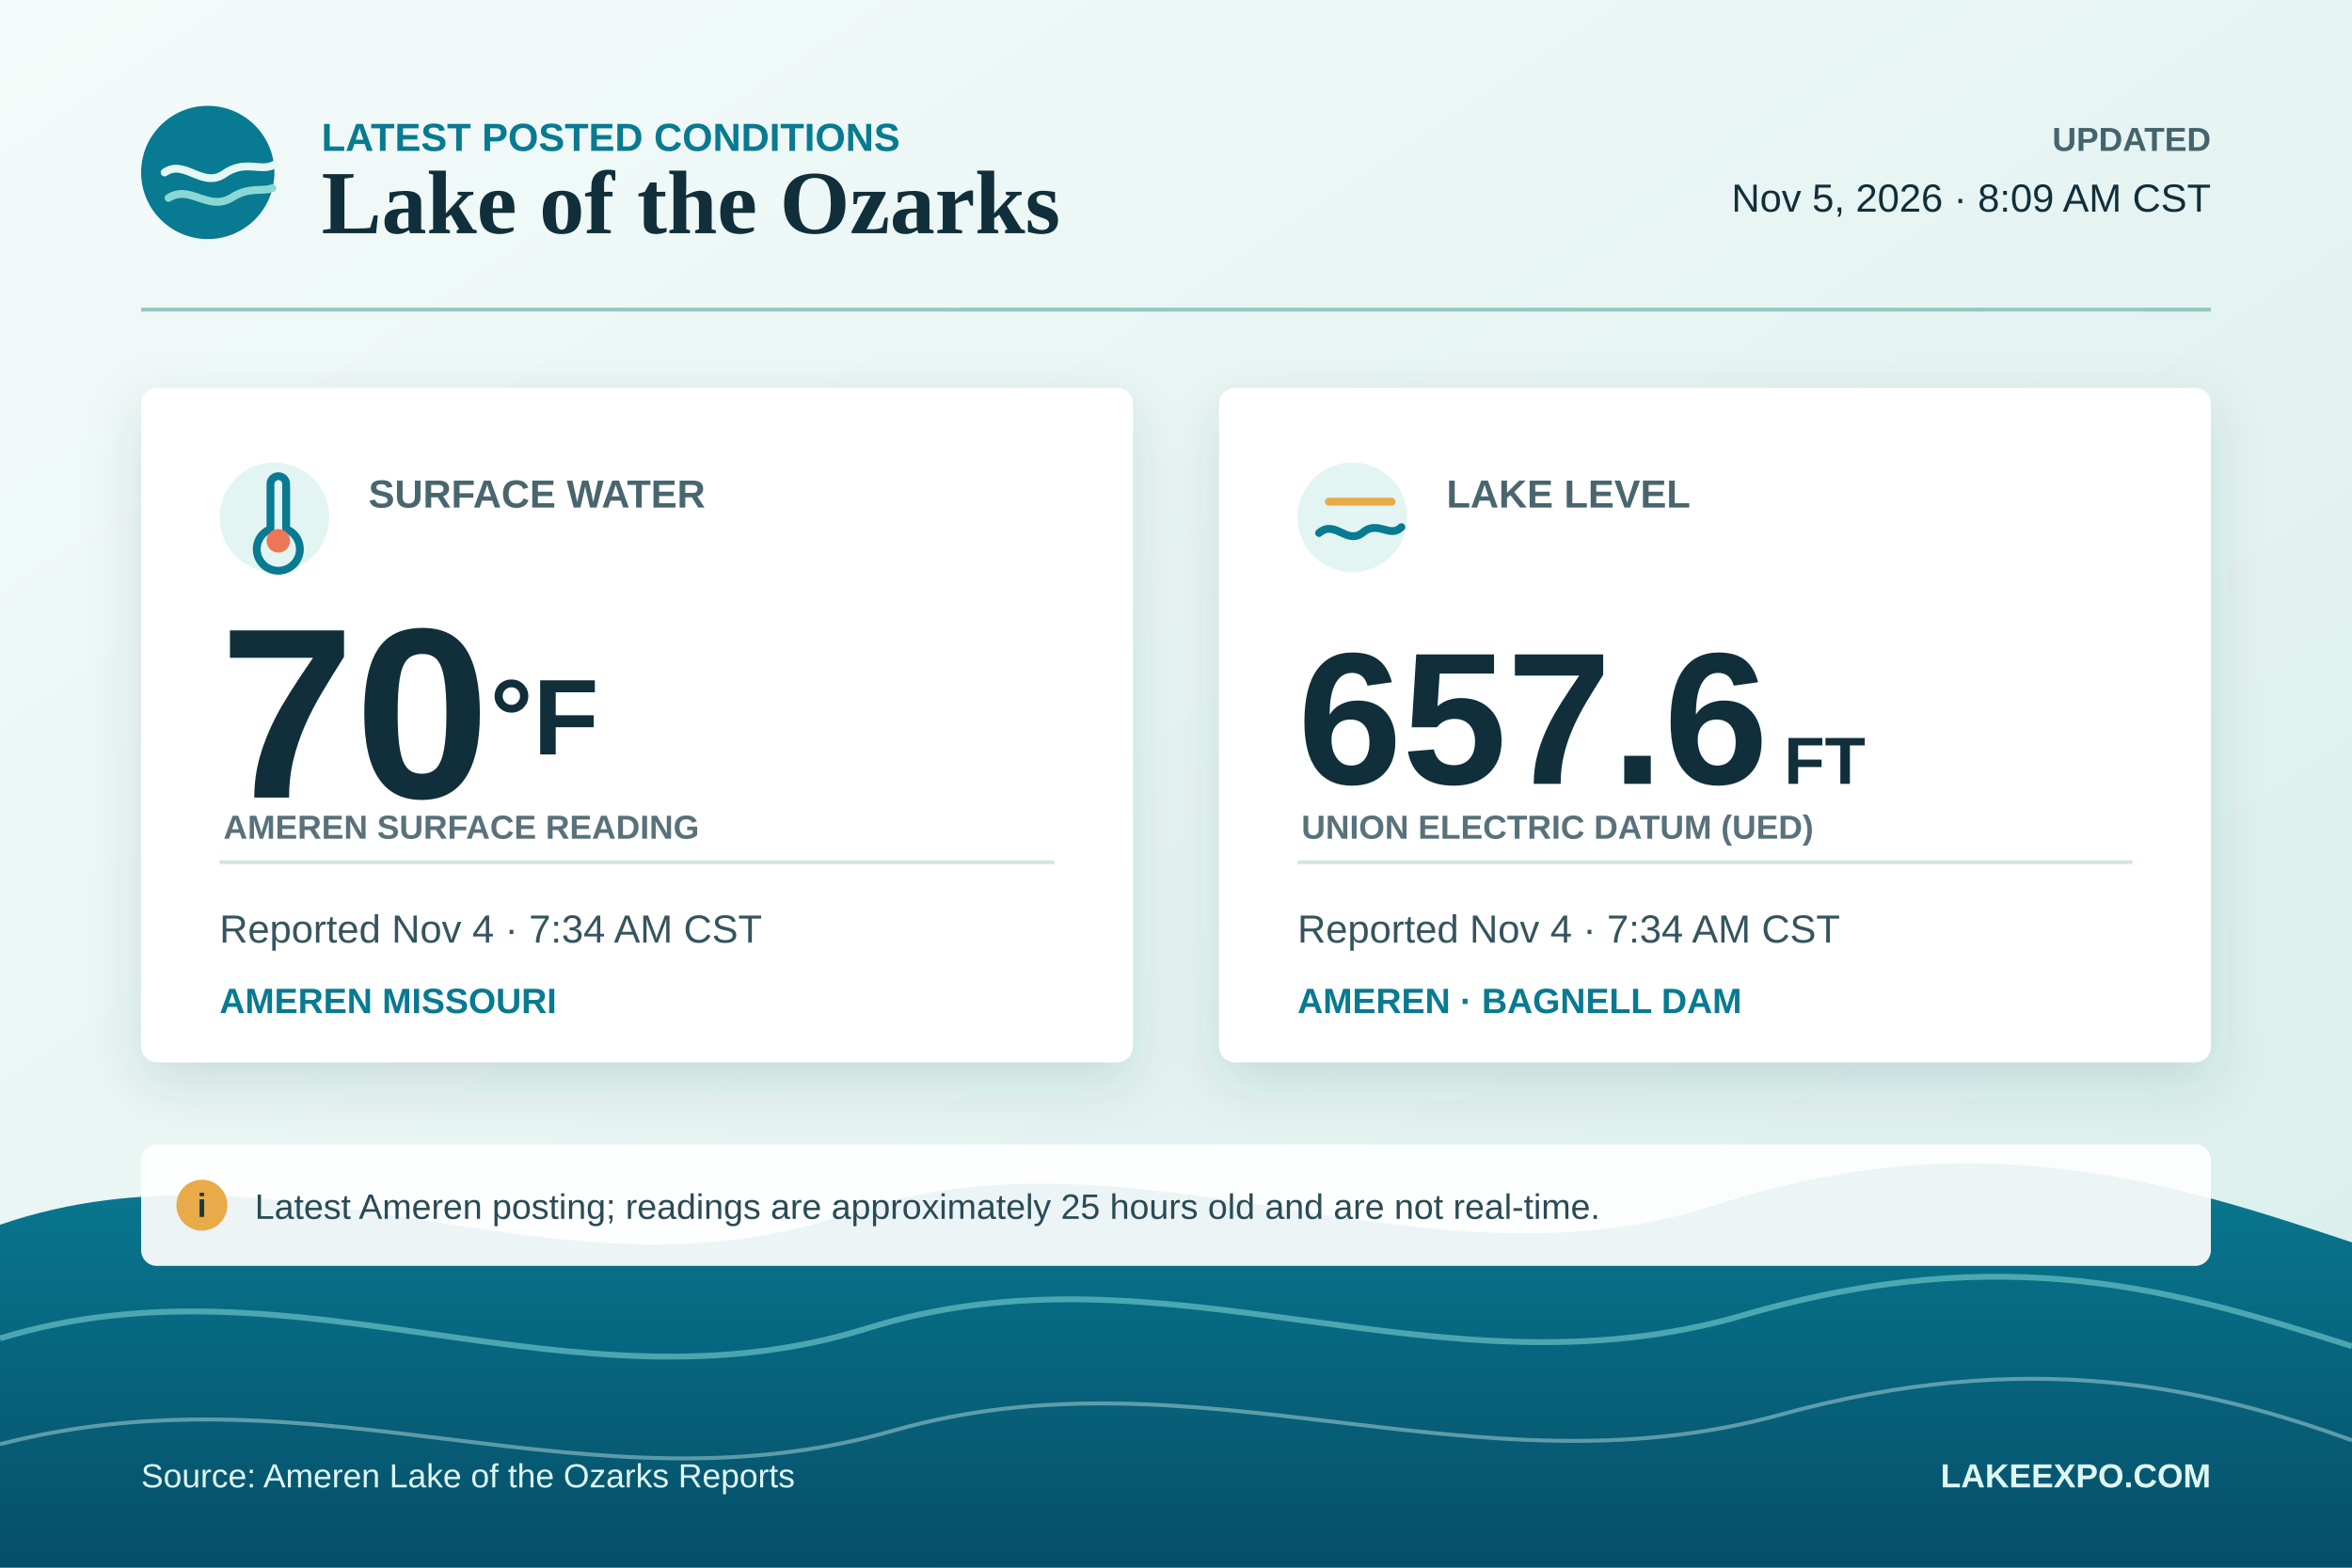
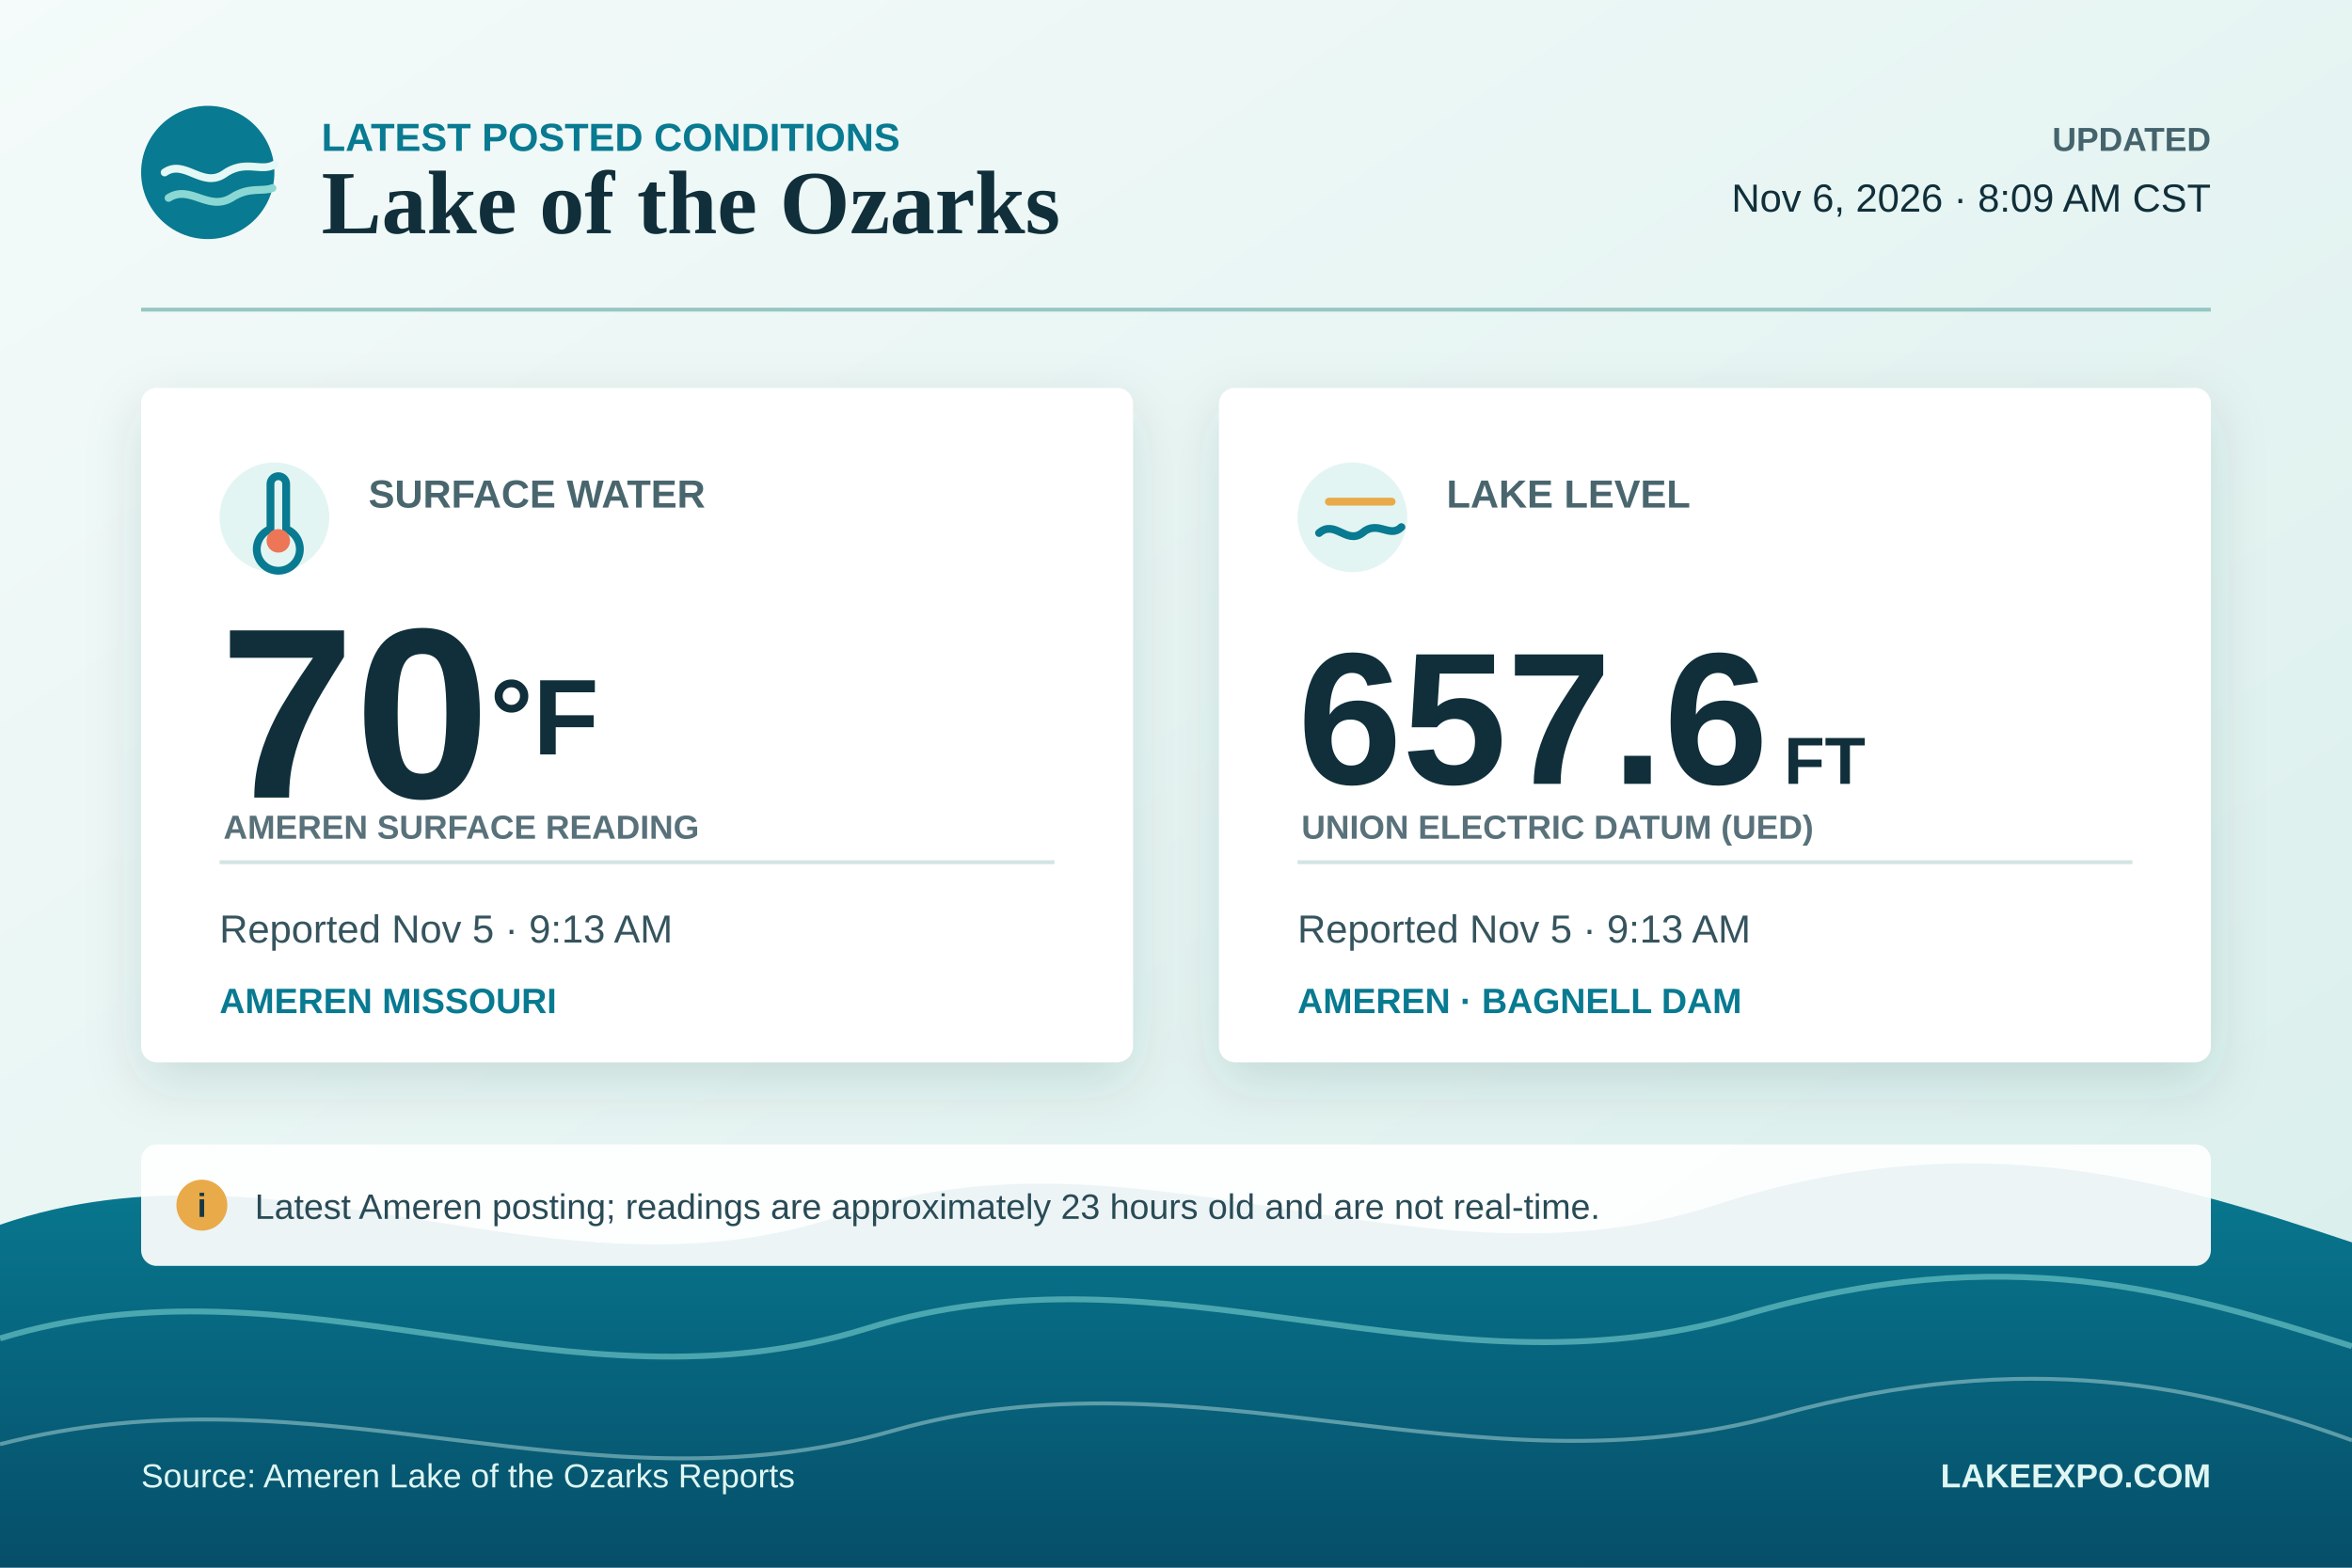
<svg xmlns="http://www.w3.org/2000/svg" width="1200" height="800" viewBox="0 0 1200 800" role="img" aria-labelledby="title desc">
  <defs>
    <linearGradient id="background" x1="0" y1="0" x2="1" y2="1">
      <stop offset="0" stop-color="#f4fbfa" />
      <stop offset="1" stop-color="#d8eeeb" />
    </linearGradient>
    <linearGradient id="lake" x1="0" y1="0" x2="0" y2="1">
      <stop offset="0" stop-color="#087a91" />
      <stop offset="1" stop-color="#064e69" />
    </linearGradient>
    <filter id="shadow" x="-10%" y="-15%" width="120%" height="140%">
      <feDropShadow dx="0" dy="10" stdDeviation="14" flood-color="#07394a" flood-opacity="0.14" />
    </filter>
  </defs>
  <rect width="1200" height="800" fill="url(#background)" />
  <path d="M0 625 C145 575 285 670 430 620 C580 568 725 664 875 615 C1010 571 1110 604 1200 634 L1200 800 L0 800 Z" fill="url(#lake)" />
  <path d="M0 683 C150 637 291 725 442 678 C595 630 733 717 890 671 C1024 632 1112 659 1200 687" fill="none" stroke="#78d0ce" stroke-width="3" opacity="0.6" />
  <path d="M0 737 C162 695 300 775 456 730 C610 686 752 765 908 722 C1035 687 1126 708 1200 735" fill="none" stroke="#d4f3ef" stroke-width="2" opacity="0.42" />
  <g transform="translate(72 54)">
    <circle cx="34" cy="34" r="34" fill="#087a91" />
    <path d="M12 34 C22 27 31 42 42 35 C53 27 61 34 68 30" fill="none" stroke="#e4f8f5" stroke-width="4" stroke-linecap="round" />
    <path d="M14 47 C25 40 34 54 46 47 C55 41 62 44 67 42" fill="none" stroke="#8bd7d3" stroke-width="4" stroke-linecap="round" />
    <text x="92" y="23" font-family="Arial, Helvetica, sans-serif" font-size="20" font-weight="700" fill="#087a91">LATEST POSTED CONDITIONS</text>
    <text x="92" y="65" font-family="Georgia, 'Times New Roman', serif" font-size="46" font-weight="700" fill="#102f3a">Lake of the Ozarks</text>
    <text x="1056" y="23" text-anchor="end" font-family="Arial, Helvetica, sans-serif" font-size="17" font-weight="700" fill="#45636c">UPDATED</text>
-     <text x="1056" y="54" text-anchor="end" font-family="Arial, Helvetica, sans-serif" font-size="20" fill="#102f3a">Nov 5, 2026 · 8:09 AM CST</text>
+     <text x="1056" y="54" text-anchor="end" font-family="Arial, Helvetica, sans-serif" font-size="20" fill="#102f3a">Nov 6, 2026 · 8:09 AM CST</text>
  </g>
  <line x1="72" y1="158" x2="1128" y2="158" stroke="#97c7c3" stroke-width="2" />
  <g filter="url(#shadow)">
    <rect x="72" y="198" width="506" height="344" rx="8" fill="#ffffff" />
    <rect x="622" y="198" width="506" height="344" rx="8" fill="#ffffff" />
  </g>
  <g transform="translate(112 236)">
    <circle cx="28" cy="28" r="28" fill="#e3f5f2" />
    <path d="M26 11 V34 A11 11 0 1 0 34 34 V11 A4 4 0 0 0 26 11 Z" fill="none" stroke="#087a91" stroke-width="4" stroke-linejoin="round" />
    <circle cx="30" cy="40" r="6" fill="#ed7656" />
    <text x="76" y="23" font-family="Arial, Helvetica, sans-serif" font-size="20" font-weight="700" fill="#49666e">SURFACE WATER</text>
    <text x="0" y="171" font-family="Arial, Helvetica, sans-serif" font-size="124" font-weight="700" fill="#102f3a">70<tspan font-size="55" baseline-shift="super">°F</tspan>
    </text>
    <text x="2" y="192" font-family="Arial, Helvetica, sans-serif" font-size="17" font-weight="700" fill="#58717a">AMEREN SURFACE READING</text>
    <line x1="0" y1="204" x2="426" y2="204" stroke="#d4e5e3" stroke-width="2" />
-     <text x="0" y="245" font-family="Arial, Helvetica, sans-serif" font-size="20" fill="#35545e">Reported Nov 4 · 7:34 AM CST</text>
+     <text x="0" y="245" font-family="Arial, Helvetica, sans-serif" font-size="20" fill="#35545e">Reported Nov 5 · 9:13 AM</text>
    <text x="0" y="281" font-family="Arial, Helvetica, sans-serif" font-size="18" font-weight="700" fill="#087a91">AMEREN MISSOURI</text>
  </g>
  <g transform="translate(662 236)">
    <circle cx="28" cy="28" r="28" fill="#e3f5f2" />
    <path d="M11 36 C19 29 25 42 33 36 C41 29 47 39 53 33" fill="none" stroke="#087a91" stroke-width="4" stroke-linecap="round" />
    <path d="M16 20 H48" stroke="#e9aa49" stroke-width="4" stroke-linecap="round" />
    <text x="76" y="23" font-family="Arial, Helvetica, sans-serif" font-size="20" font-weight="700" fill="#49666e">LAKE LEVEL</text>
    <text x="0" y="164" font-family="Arial, Helvetica, sans-serif" font-size="96" font-weight="700" fill="#102f3a">657.6<tspan dx="8" font-size="34">FT</tspan>
    </text>
    <text x="2" y="192" font-family="Arial, Helvetica, sans-serif" font-size="17" font-weight="700" fill="#58717a">UNION ELECTRIC DATUM (UED)</text>
    <line x1="0" y1="204" x2="426" y2="204" stroke="#d4e5e3" stroke-width="2" />
-     <text x="0" y="245" font-family="Arial, Helvetica, sans-serif" font-size="20" fill="#35545e">Reported Nov 4 · 7:34 AM CST</text>
+     <text x="0" y="245" font-family="Arial, Helvetica, sans-serif" font-size="20" fill="#35545e">Reported Nov 5 · 9:13 AM</text>
    <text x="0" y="281" font-family="Arial, Helvetica, sans-serif" font-size="18" font-weight="700" fill="#087a91">AMEREN · BAGNELL DAM</text>
  </g>
  <g transform="translate(72 584)">
    <rect width="1056" height="62" rx="8" fill="#ffffff" fill-opacity="0.92" />
    <circle cx="31" cy="31" r="13" fill="#e9aa49" />
    <text x="31" y="37" text-anchor="middle" font-family="Arial, Helvetica, sans-serif" font-size="17" font-weight="700" fill="#173743">i</text>
-     <text x="58" y="38" font-family="Arial, Helvetica, sans-serif" font-size="18" fill="#294b56">Latest Ameren posting; readings are approximately 25 hours old and are not real-time.</text>
+     <text x="58" y="38" font-family="Arial, Helvetica, sans-serif" font-size="18" fill="#294b56">Latest Ameren posting; readings are approximately 23 hours old and are not real-time.</text>
  </g>
  <text x="72" y="759" font-family="Arial, Helvetica, sans-serif" font-size="17" fill="#dff6f2">Source: Ameren Lake of the Ozarks Reports</text>
  <text x="1128" y="759" text-anchor="end" font-family="Arial, Helvetica, sans-serif" font-size="17" font-weight="700" fill="#dff6f2">LAKEEXPO.COM</text>
</svg>
